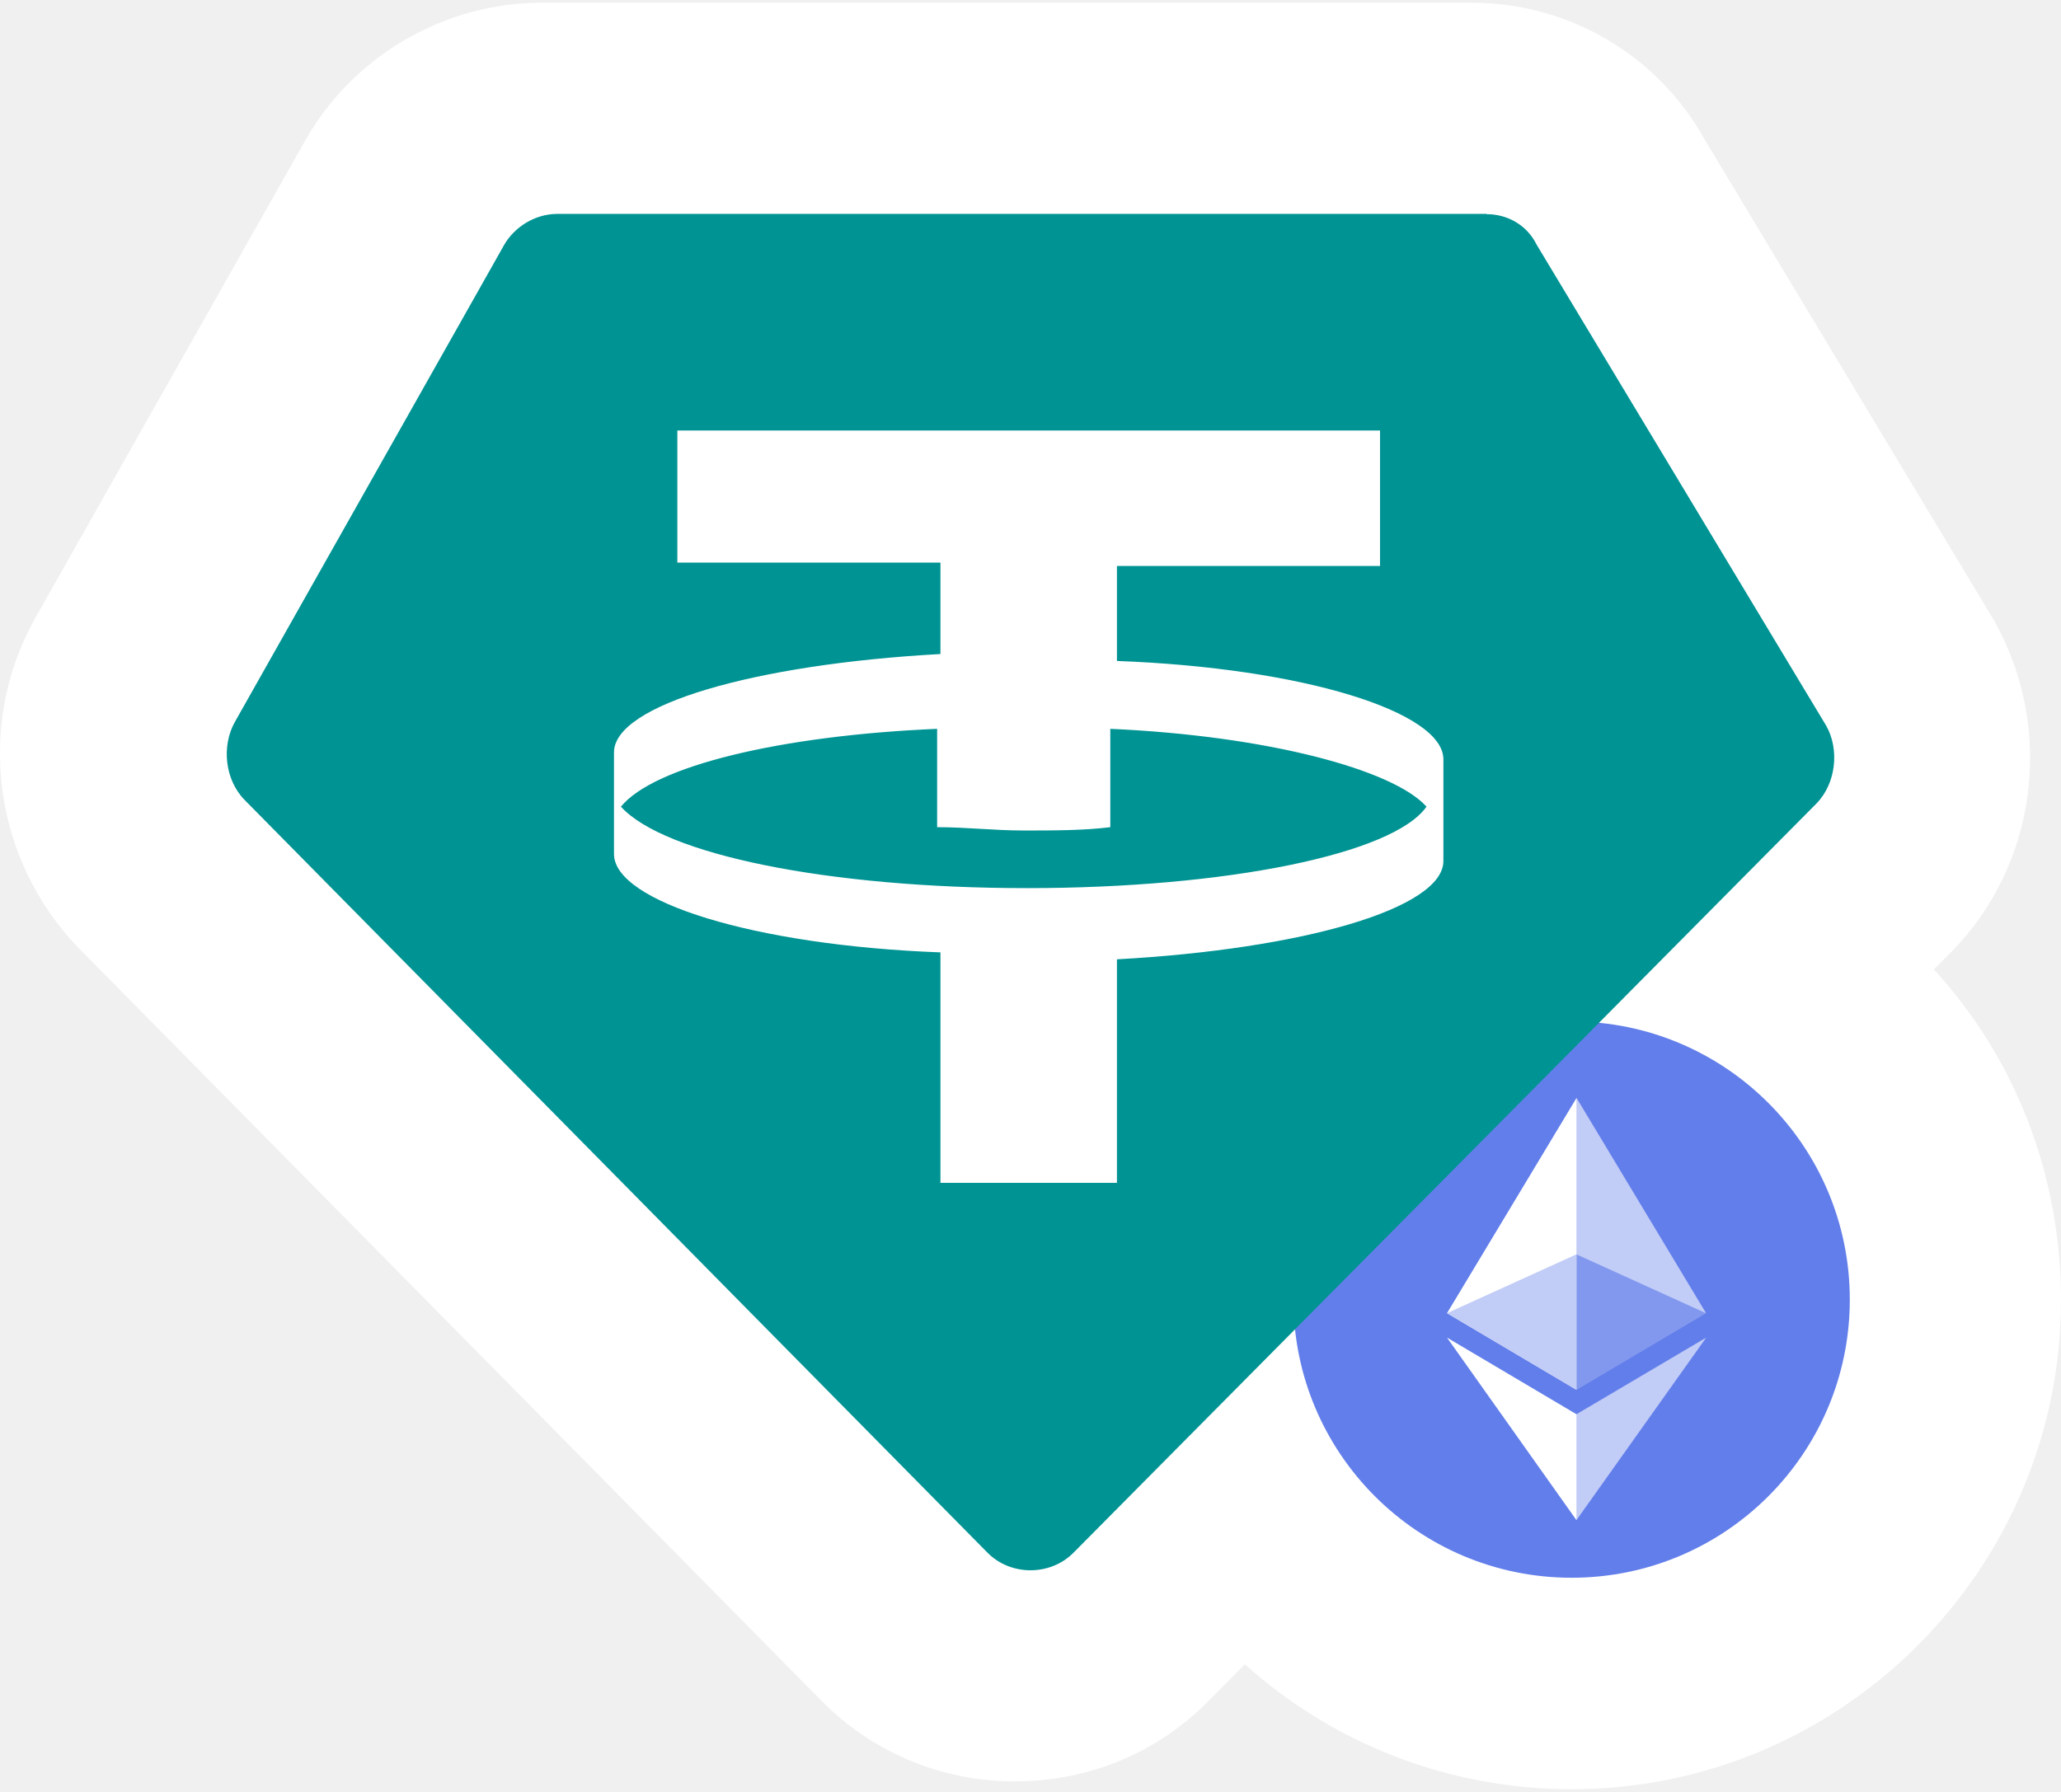
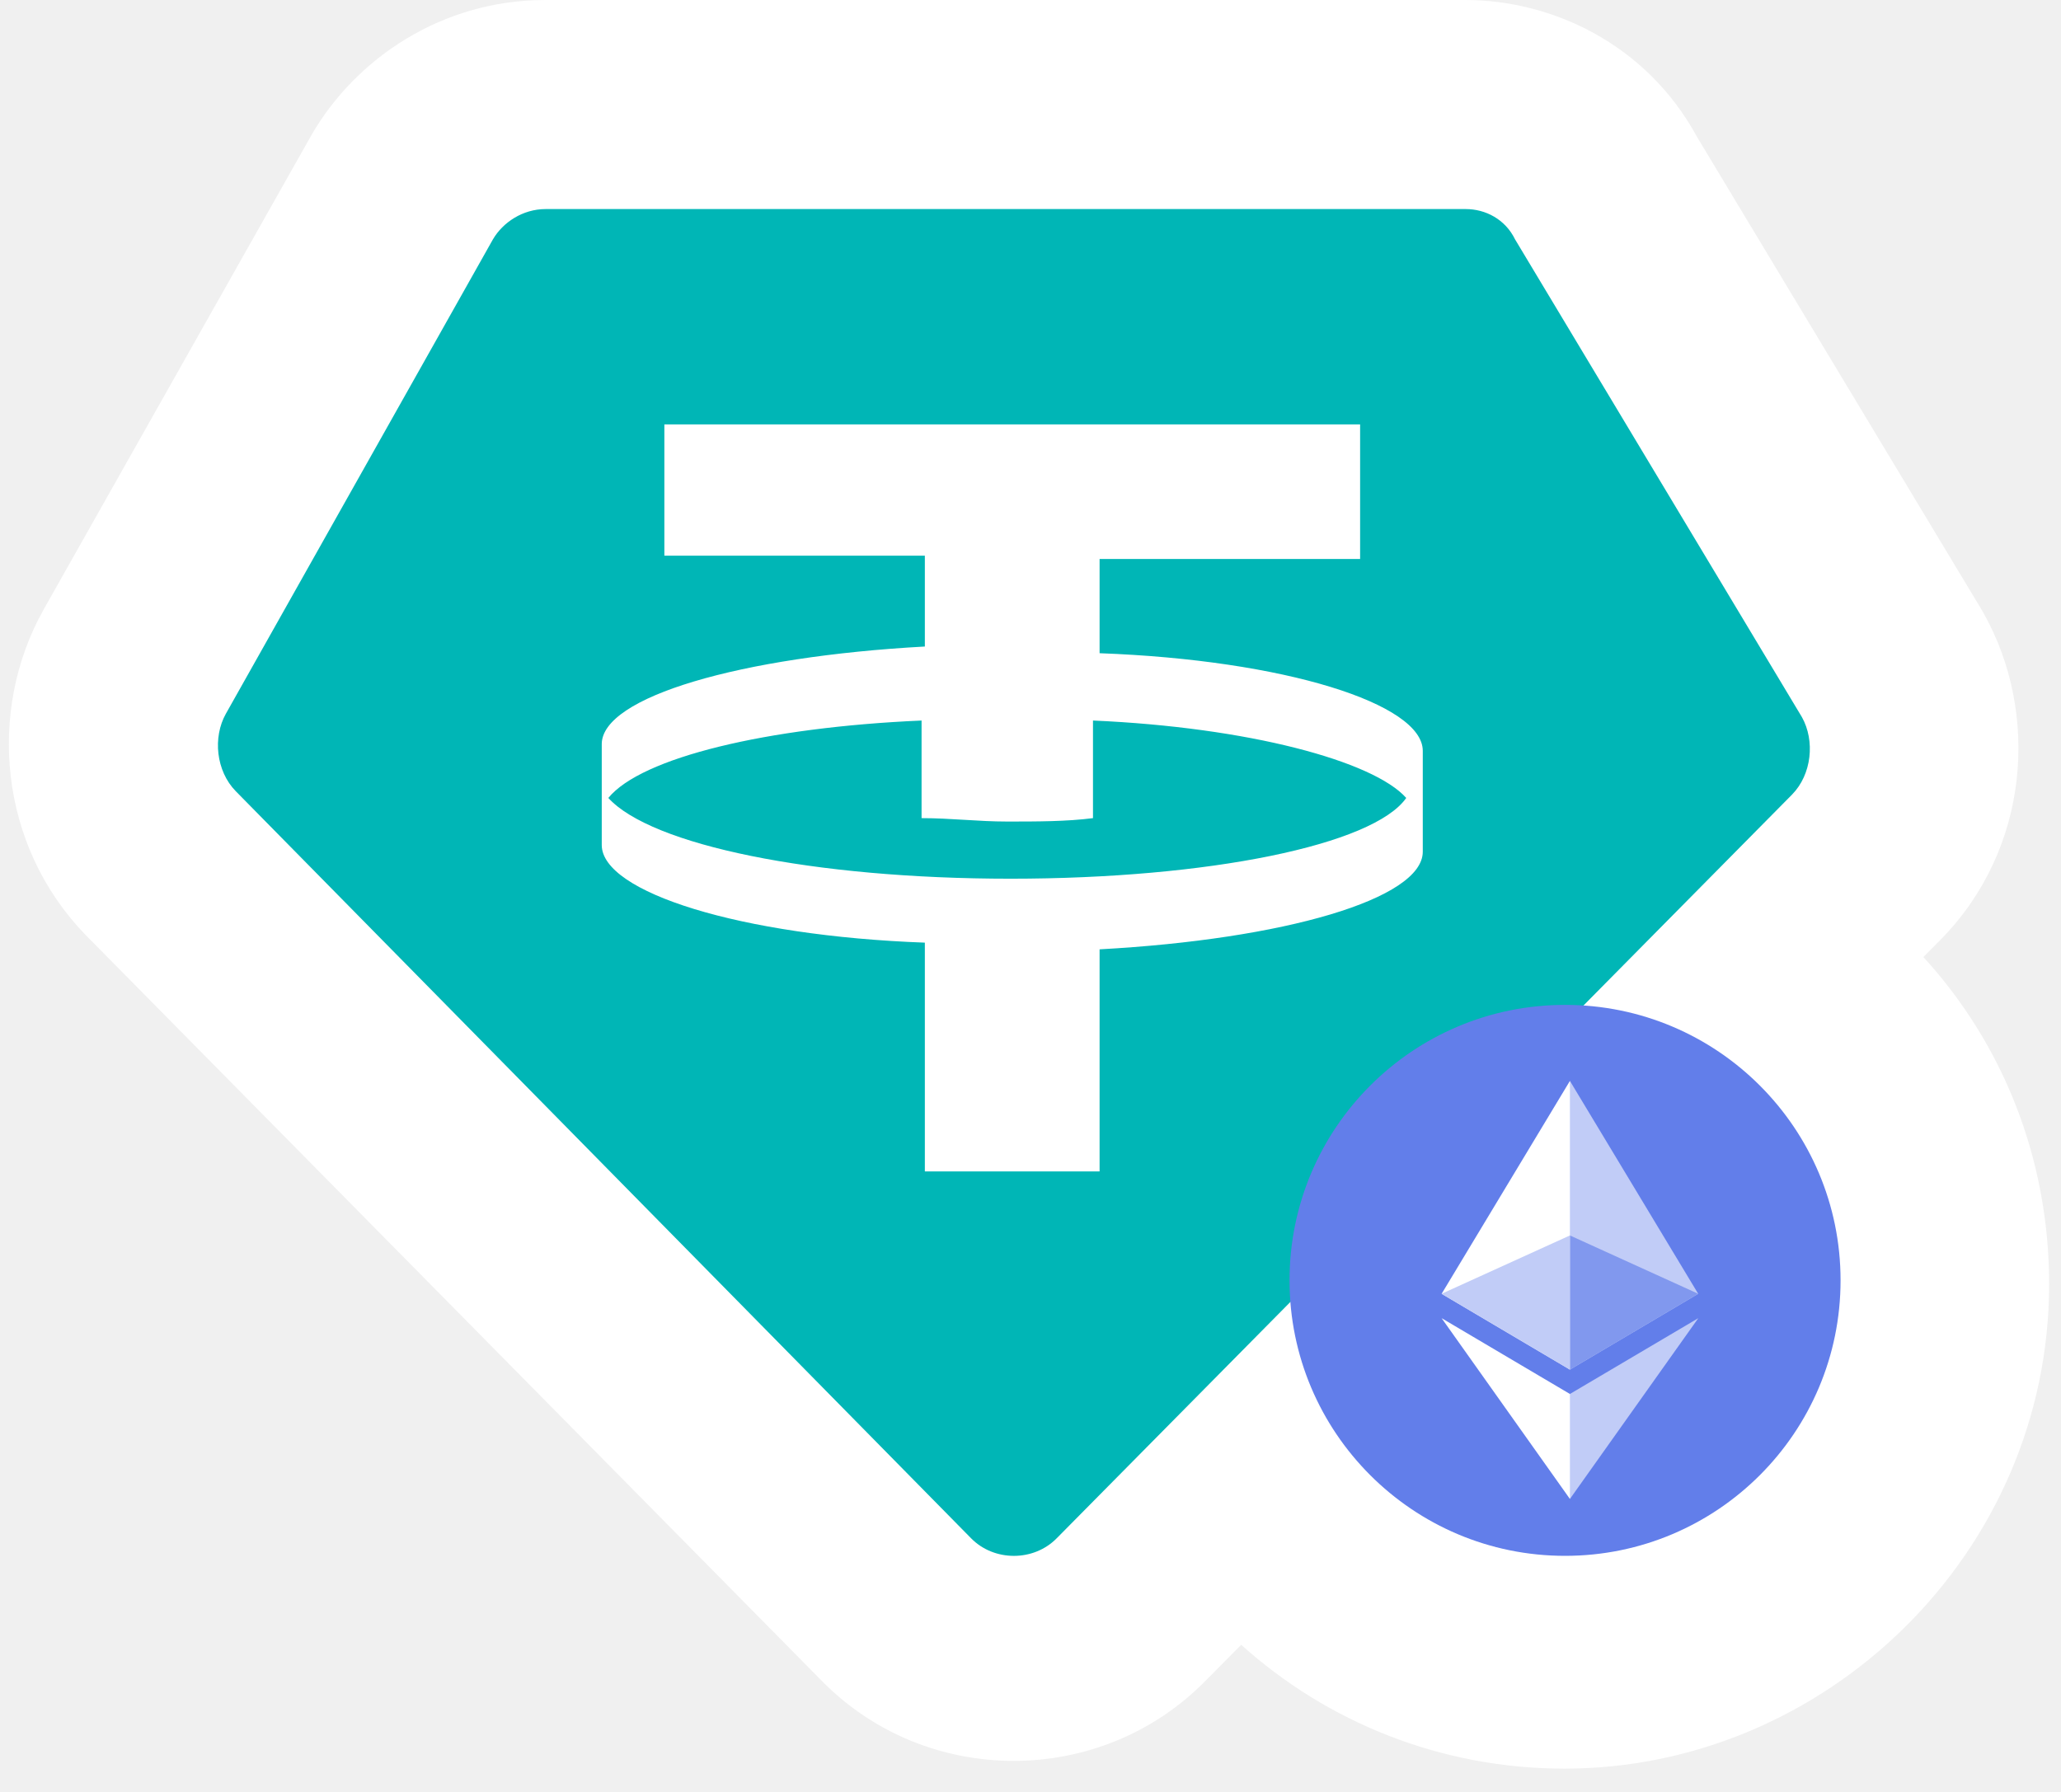
- <svg xmlns="http://www.w3.org/2000/svg" id="a" viewBox="0 0 68.31 59.39">
-   <path d="M64.1,32.13l.58-.58c2.83-2.88,3.43-7.36,1.43-10.95l-9.59-15.94C54.97,1.84,52.01.09,48.77.09h-30.8c-3.21,0-6.2,1.72-7.81,4.49L1.15,20.52c-1.96,3.52-1.38,7.98,1.46,10.91l24.6,24.93c1.7,1.73,3.98,2.69,6.43,2.69h0c2.45,0,4.73-.95,6.42-2.67l1.2-1.21c2.94,2.64,6.77,4.14,10.83,4.14,8.94,0,16.22-7.28,16.22-16.22,0-4.14-1.52-8.02-4.21-10.95Z" fill="#fff" stroke-width="0" />
-   <circle cx="52.09" cy="43.08" r="9.22" fill="#627eea" stroke-width="0" />
-   <path d="M52.25,36.4l-.09.32v9.25l.09.09,4.29-2.54-4.29-7.13Z" fill="#c1ccf7" stroke-width="0" />
-   <path d="M52.25,36.4l-4.29,7.13,4.29,2.54v-9.66Z" fill="#fff" stroke-width="0" />
-   <path d="M52.25,46.88l-.05.06v3.3l.05.15,4.3-6.05-4.3,2.54Z" fill="#c1ccf7" stroke-width="0" />
-   <path d="M52.25,50.39v-3.51l-4.29-2.54,4.29,6.05Z" fill="#fff" stroke-width="0" />
-   <path d="M52.25,46.07l4.29-2.54-4.29-1.95v4.49Z" fill="#8198ee" stroke-width="0" />
-   <path d="M47.96,43.53l4.29,2.54v-4.49l-4.29,1.95Z" fill="#c1ccf7" stroke-width="0" />
-   <path d="M49.27,7.09h-30.79c-.77,0-1.43.45-1.76,1.01l-8.94,15.84c-.44.79-.33,1.91.33,2.58l24.61,24.94c.77.79,2.1.79,2.87,0l24.61-24.82c.66-.67.77-1.8.33-2.58l-9.6-15.95c-.33-.67-.99-1.01-1.65-1.01ZM22.45,14.16v4.49h8.72v3.03c-6.18.34-10.82,1.69-10.82,3.26v3.37c0,1.57,4.64,3.03,10.82,3.26v7.64h5.85v-7.41c6.18-.34,10.82-1.69,10.82-3.26v-3.37c0-1.57-4.64-3.03-10.82-3.26v-3.15h8.72v-4.49h-23.29v-.11ZM34.04,29.44c-6.62,0-12.03-1.12-13.46-2.7,1.1-1.35,5.3-2.36,10.48-2.58v3.26c.99,0,1.88.11,2.87.11s1.99,0,2.87-.11v-3.26c5.19.23,9.38,1.35,10.48,2.58-1.1,1.57-6.62,2.7-13.24,2.7Z" fill="#009393" fill-rule="evenodd" stroke-width="0" />
+ <svg xmlns="http://www.w3.org/2000/svg" width="69" height="60" viewBox="0 0 69 60" fill="none">
+   <path fill-rule="evenodd" clip-rule="evenodd" d="M64.393 32.045C67.002 34.897 68.602 38.713 68.602 42.998C68.602 52.037 61.093 59.22 52.38 59.22C48.213 59.22 44.421 57.65 41.554 55.074L40.355 56.283C36.843 59.856 31.017 59.854 27.508 56.276L2.883 31.323L2.862 31.301C-0.041 28.308 -0.433 23.8 1.448 20.433L1.455 20.419L10.421 4.534L10.444 4.494C11.91 1.975 14.774 0 18.257 0H49.059C51.934 0 55.113 1.454 56.814 4.583L66.367 20.457L66.422 20.556C68.274 23.872 67.968 28.419 64.97 31.463L64.962 31.471L64.393 32.045Z" fill="white" />
+   <path d="M18.955 10.33H48.934L47.06 38.435L33.944 40.309L20.829 38.435L18.955 10.33Z" fill="white" />
+   <path fill-rule="evenodd" clip-rule="evenodd" d="M49.068 7H18.268C17.496 7 16.833 7.45 16.503 8.014L7.561 23.9C7.12 24.688 7.231 25.815 7.892 26.491L32.509 51.505C33.281 52.293 34.607 52.293 35.379 51.505L59.996 26.605C60.659 25.928 60.768 24.803 60.327 24.013L50.722 8.014C50.392 7.339 49.731 7 49.068 7ZM22.242 14.1V18.606H30.963V21.648C24.781 21.985 20.146 23.339 20.146 24.916V28.295C20.146 29.873 24.783 31.337 30.963 31.563V39.224H36.813V31.787C42.996 31.45 47.633 30.097 47.633 28.519V25.14C47.633 23.563 42.996 22.098 36.813 21.872V18.717H45.535V14.211H22.242V14.1ZM33.833 29.422C27.209 29.422 21.8 28.295 20.366 26.718C21.47 25.366 25.666 24.352 30.853 24.126V27.394C31.846 27.394 32.729 27.508 33.722 27.508C34.716 27.508 35.709 27.508 36.592 27.394V24.126C41.781 24.352 45.974 25.477 47.079 26.718C45.977 28.295 40.457 29.422 33.833 29.422Z" fill="#00B6B6" />
+   <circle cx="52.396" cy="42.871" r="9.224" fill="#627EEA" />
+   <path d="M52.559 36.193L52.465 36.512V45.766L52.559 45.86L56.854 43.321L52.559 36.193Z" fill="#C1CCF7" />
+   <path d="M52.559 36.193L48.264 43.321L52.559 45.86V41.368V36.193Z" fill="white" />
+   <path d="M52.559 46.675L52.506 46.739V50.035L52.559 50.19L56.857 44.137L52.559 46.675Z" fill="#C1CCF7" />
+   <path d="M52.559 50.19V46.675L48.264 44.137L52.559 50.19Z" fill="white" />
+   <path d="M52.559 45.859L56.854 43.32L52.559 41.367V45.859Z" fill="#8198EE" />
+   <path d="M48.264 43.32L52.559 45.859V41.367L48.264 43.32Z" fill="#C1CCF7" />
</svg>
